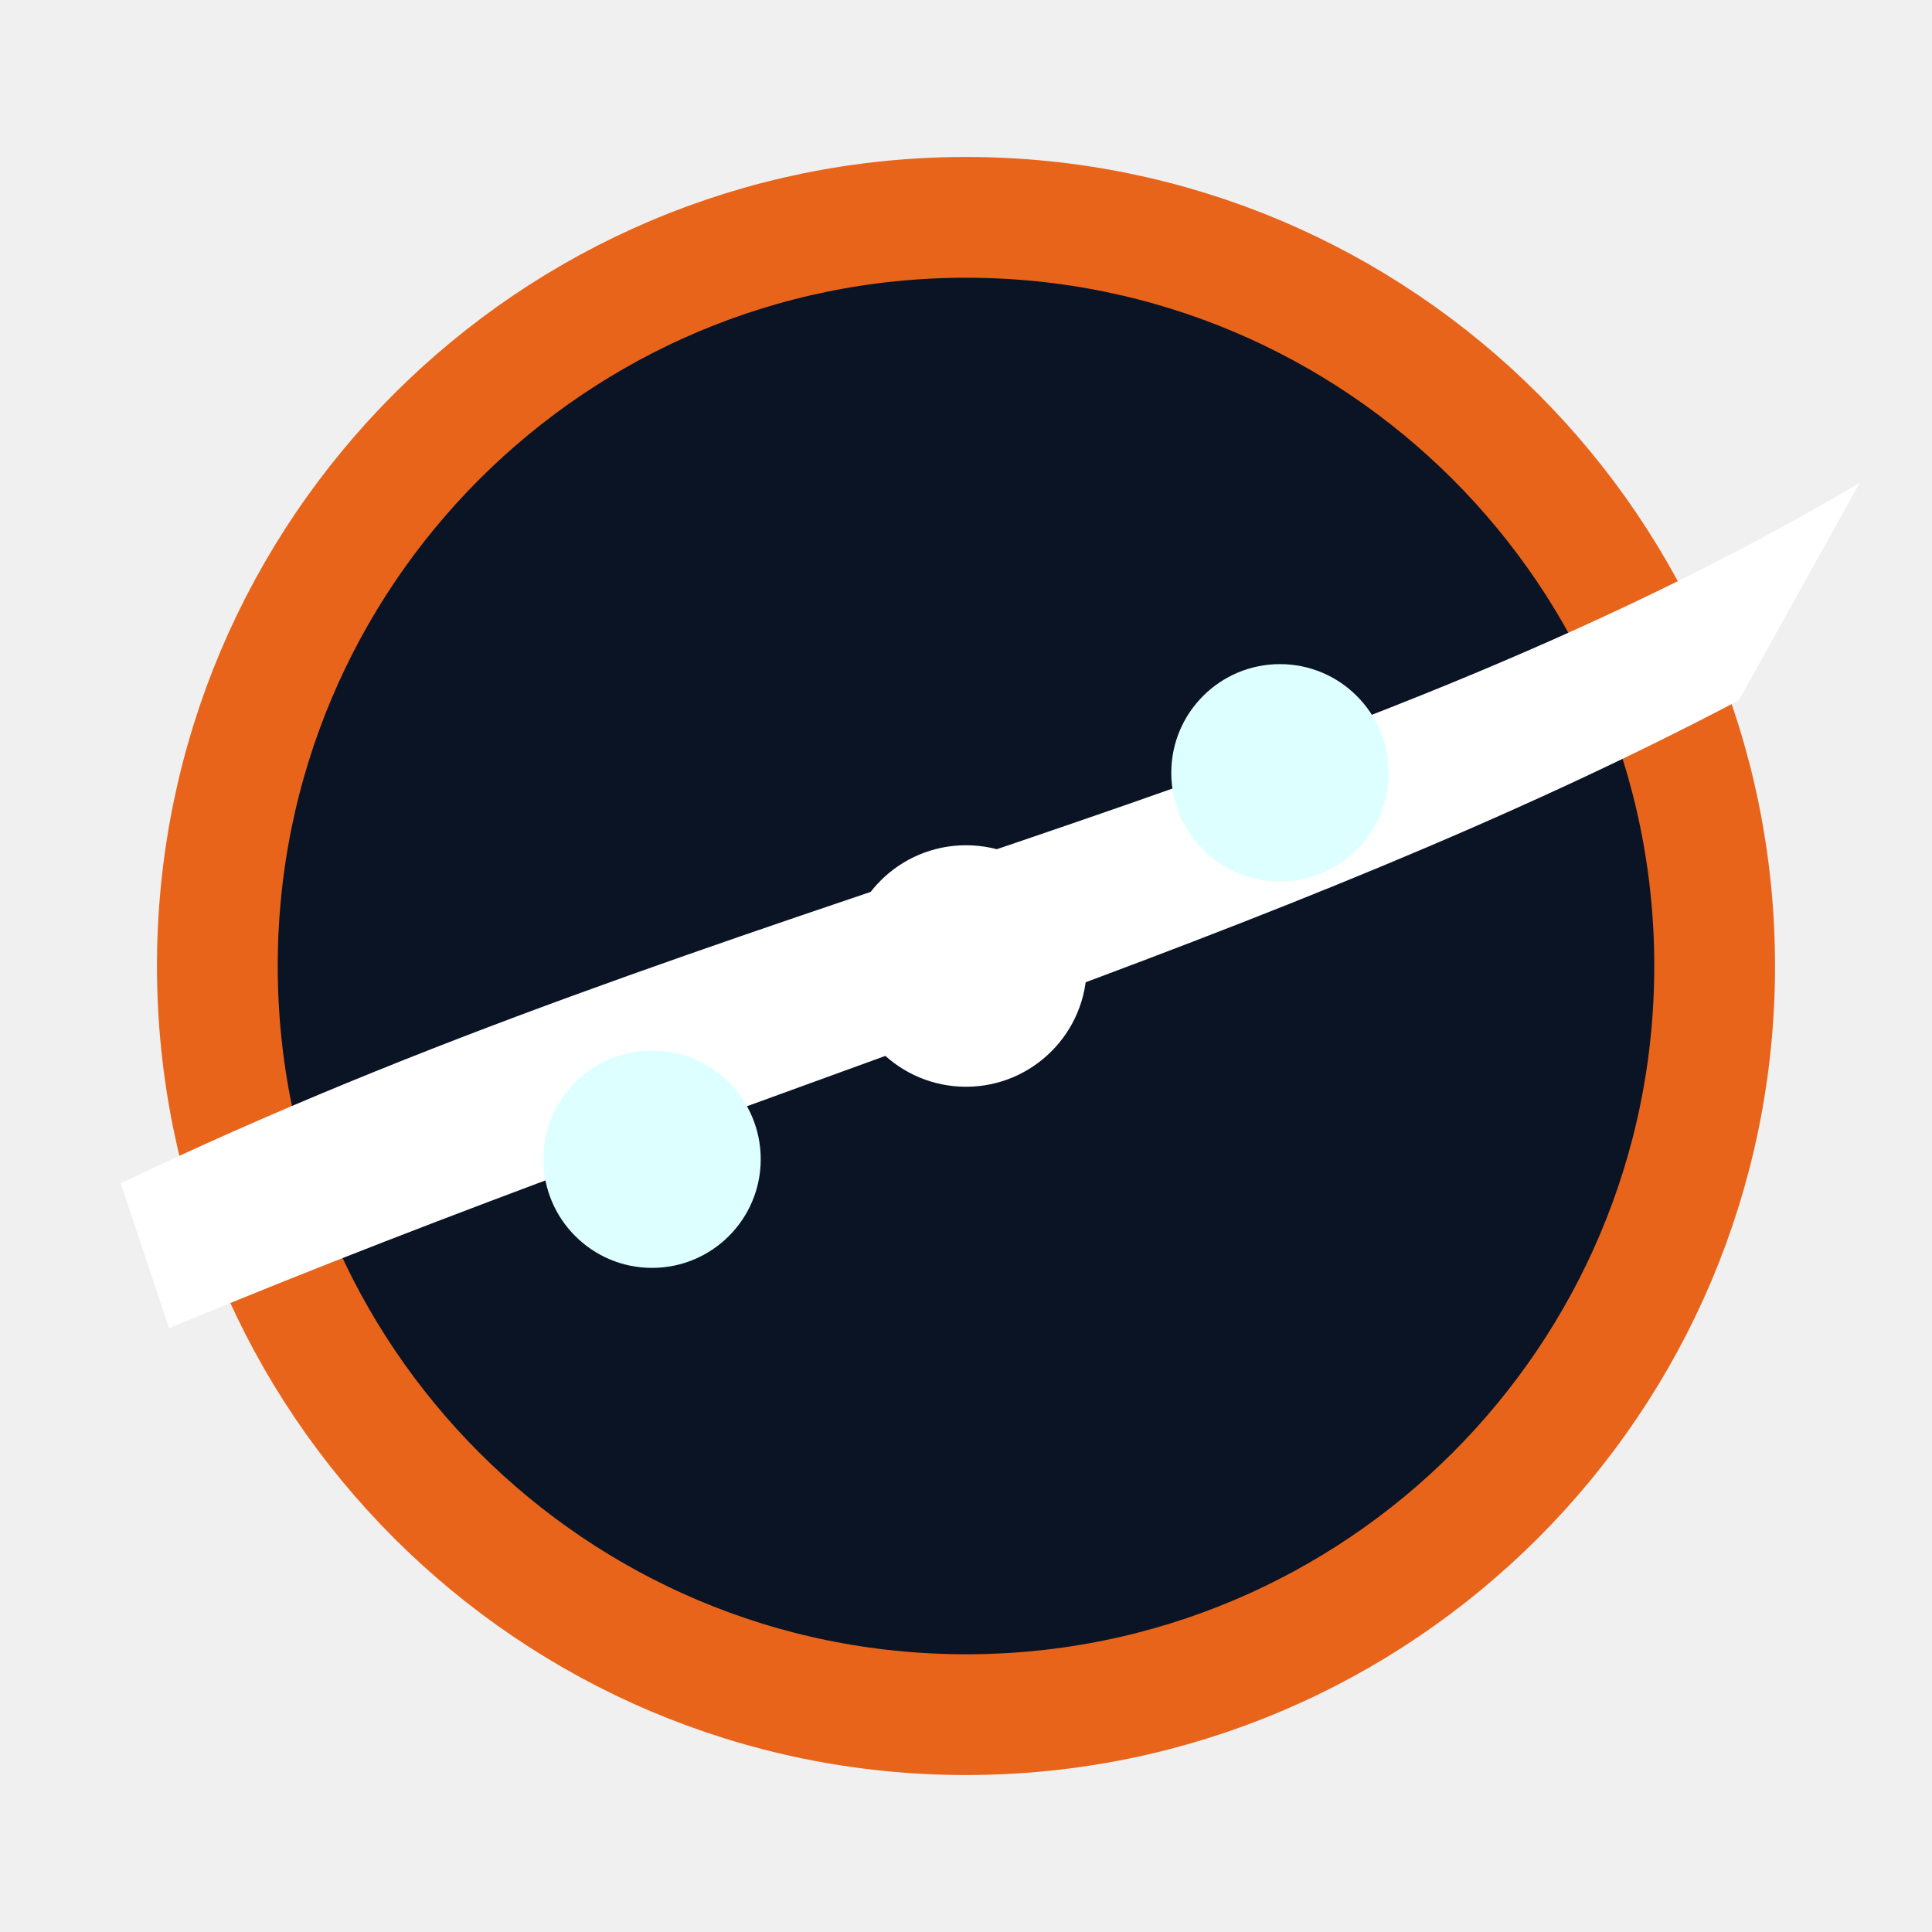
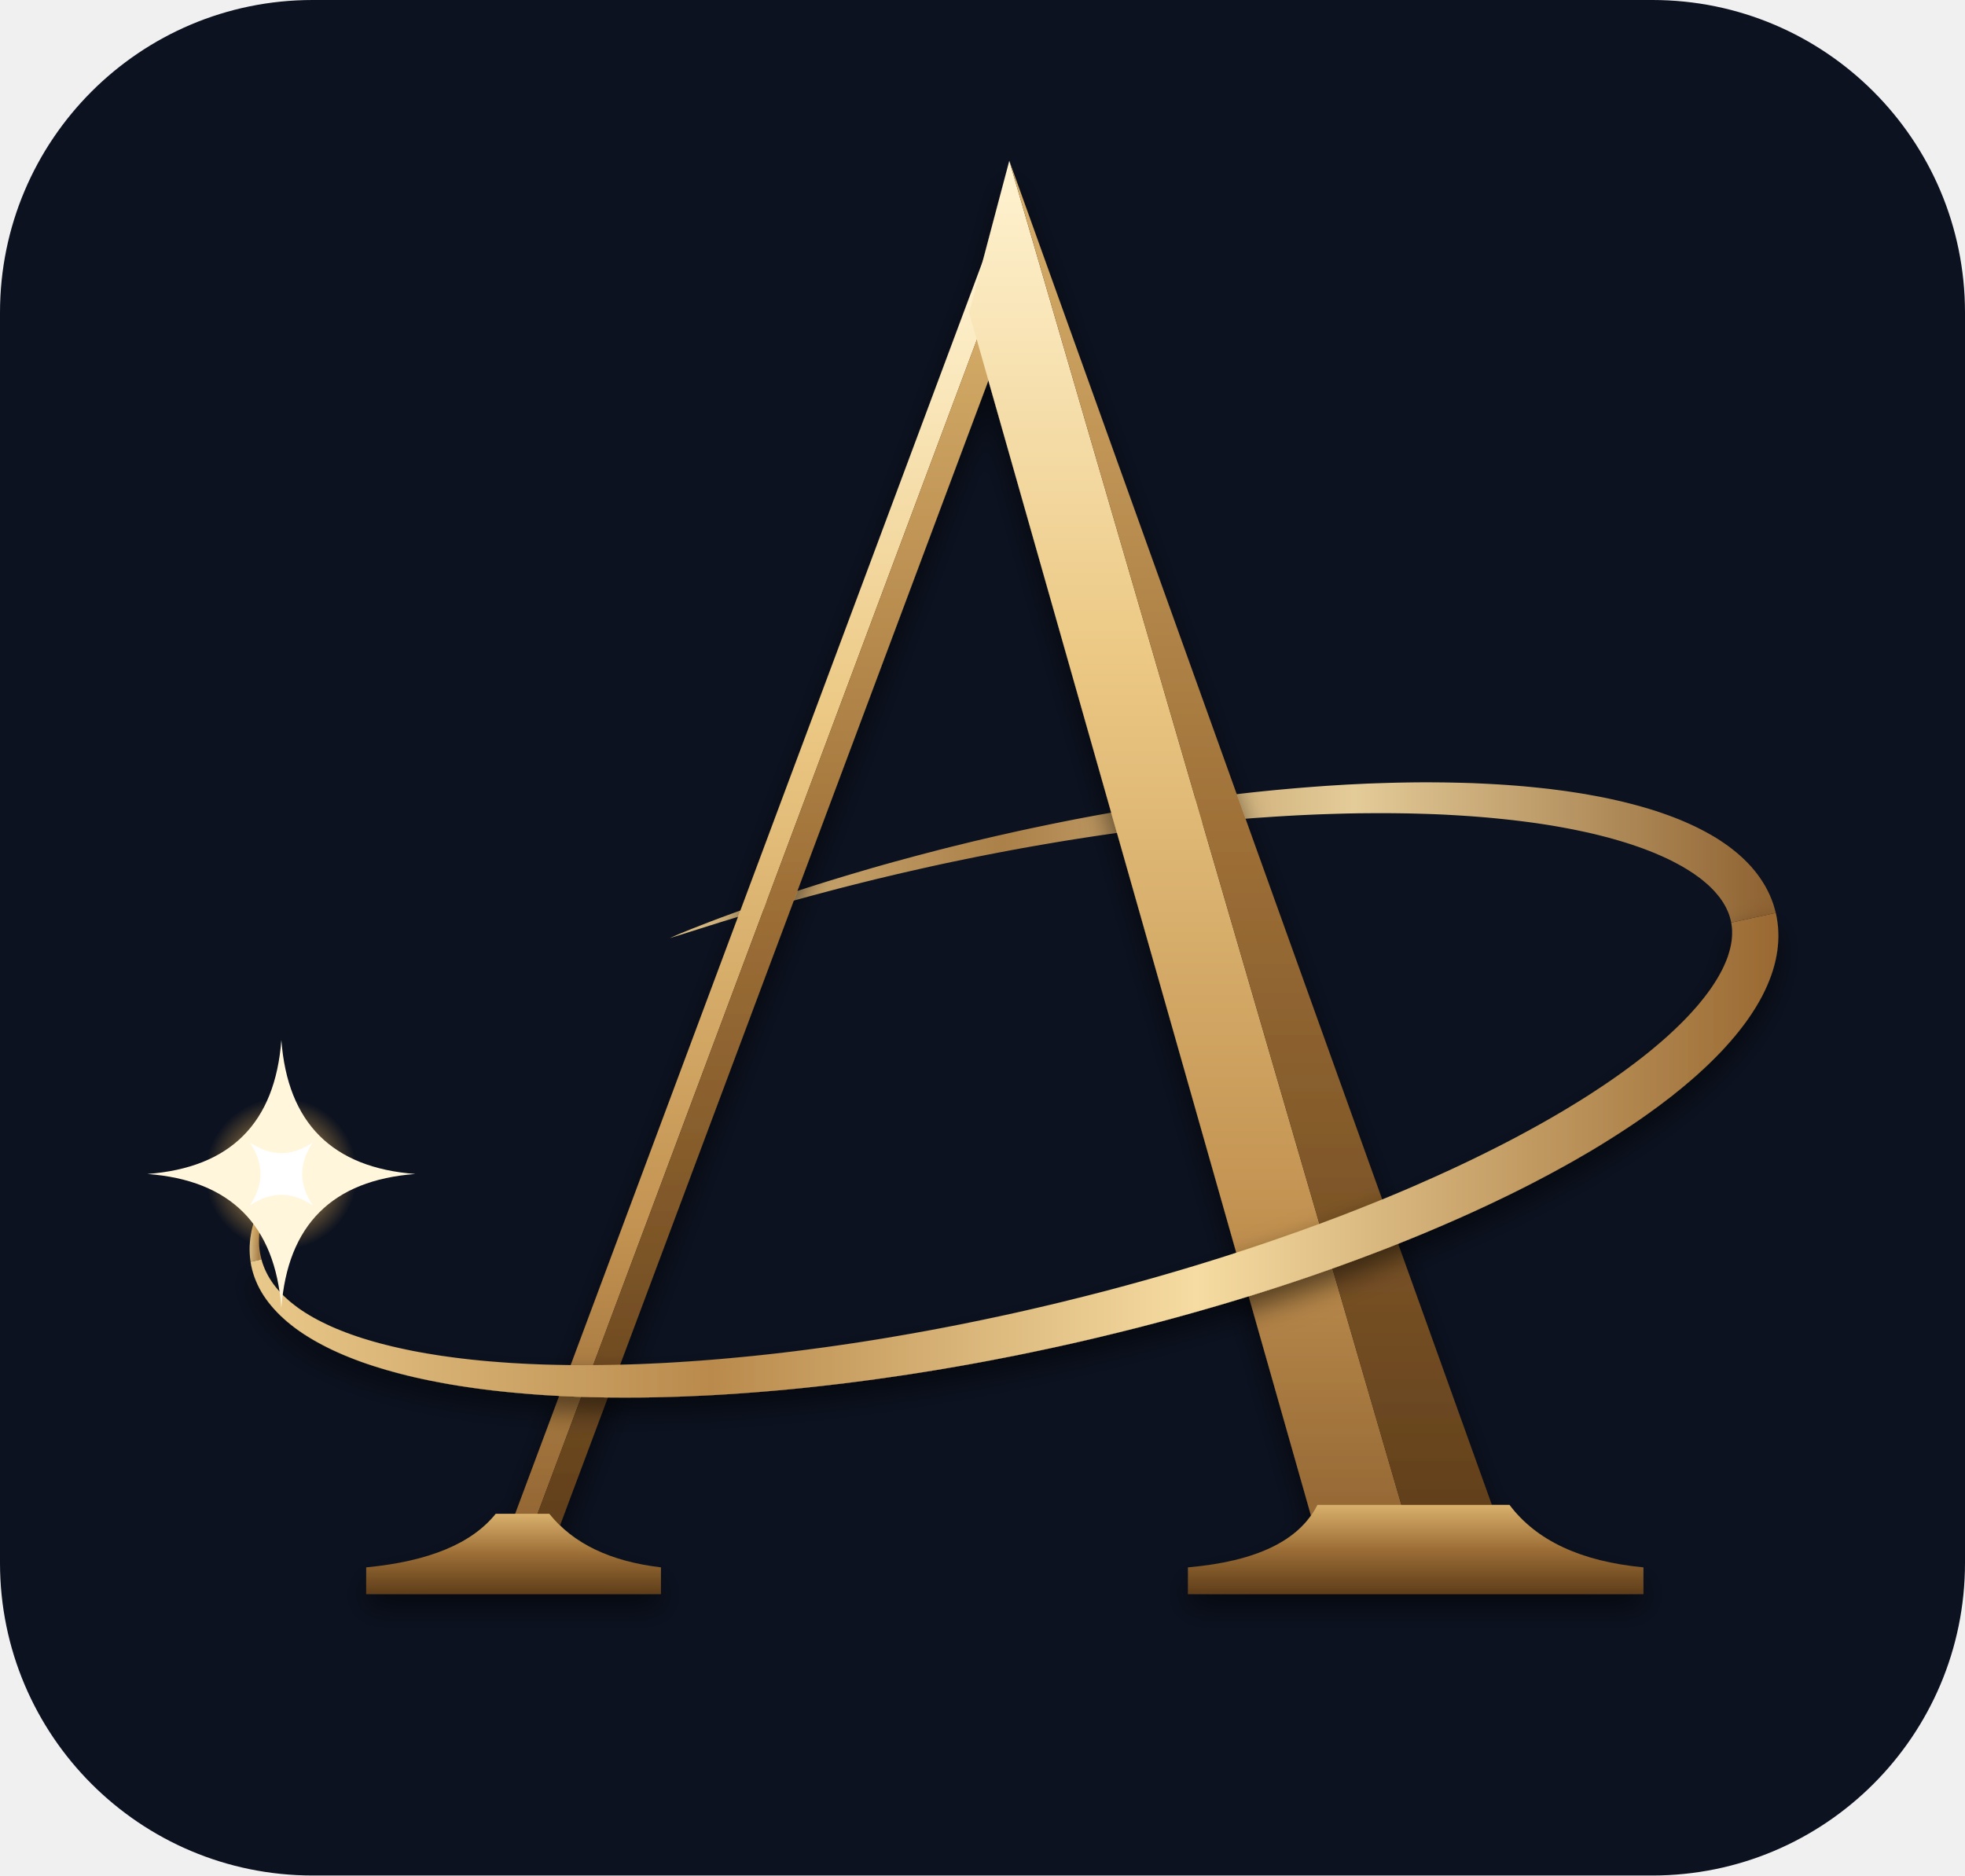
- <svg xmlns="http://www.w3.org/2000/svg" viewBox="0 0 160 160">
-   <g transform="translate(80 80)">
-     <circle r="62" fill="#0b1424" stroke="#e8641b" stroke-width="10" />
-     <path d="M-70 18 C -20 -6, 30 -14, 74 -40 L 64 -22 C 26 -2, -18 10, -66 30 Z" fill="#fff" />
-     <circle cx="-26" cy="16" r="9" fill="#dff" />
-     <circle cx="0" cy="0" r="10" fill="#fff" />
-     <circle cx="26" cy="-16" r="9" fill="#dff" />
+ <svg xmlns="http://www.w3.org/2000/svg" viewBox="-20 -30 440 420" role="img" aria-label="ORION GAMES">
+   <defs>
+     <linearGradient id="og-light" x1="0" y1="0" x2="0" y2="1">
+       <stop offset="0" stop-color="#fff3d1" />
+       <stop offset="0.35" stop-color="#ecc985" />
+       <stop offset="0.75" stop-color="#c39352" />
+       <stop offset="1" stop-color="#8f6331" />
+     </linearGradient>
+     <linearGradient id="og-dark" x1="0" y1="0" x2="0" y2="1">
+       <stop offset="0" stop-color="#d9b06c" />
+       <stop offset="0.5" stop-color="#9c6e36" />
+       <stop offset="1" stop-color="#5e3d1a" />
+     </linearGradient>
+     <linearGradient id="og-ring" x1="0" y1="0" x2="1" y2="0">
+       <stop offset="0" stop-color="#e9c98b" />
+       <stop offset="0.3" stop-color="#b98a4c" />
+       <stop offset="0.62" stop-color="#f6dca2" />
+       <stop offset="1" stop-color="#9a6a33" />
+     </linearGradient>
+     <radialGradient id="og-glow">
+       <stop offset="0" stop-color="#fff8e4" stop-opacity="1" />
+       <stop offset="0.25" stop-color="#ffd98a" stop-opacity="0.8" />
+       <stop offset="1" stop-color="#ffb84a" stop-opacity="0" />
+     </radialGradient>
+     <filter id="og-shadow" x="-20%" y="-20%" width="140%" height="140%">
+       <feDropShadow dx="0" dy="3" stdDeviation="3" flood-color="#000" flood-opacity="0.55" />
+     </filter>
+   </defs>
+   <rect x="-20" y="-30" width="440" height="420" rx="70" fill="#0c1220" />
+   <path id="orion-orbit-path" d="M42.95,232.93 L41.99,234.34 L41.10,235.74 L40.30,237.14 L39.59,238.51 L38.96,239.88 L38.42,241.23 L37.96,242.57 L37.59,243.90 L37.31,245.21 L37.11,246.50 L37.00,247.78 L36.97,249.04 L37.03,250.28 L37.18,251.50 L37.41,252.70 L37.73,253.89 L38.14,255.05 L38.63,256.19 L39.20,257.31 L39.87,258.41 L40.61,259.48 L41.44,260.53 L42.36,261.56 L43.36,262.56 L44.44,263.54 L45.61,264.49 L46.85,265.42 L48.18,266.32 L49.59,267.19 L51.08,268.04 L52.65,268.86 L54.29,269.65 L56.02,270.41 L57.82,271.14 L59.70,271.84 L61.65,272.51 L63.67,273.16 L65.77,273.77 L67.94,274.35 L70.18,274.90 L72.49,275.42 L74.86,275.91 L77.31,276.36 L79.82,276.79 L82.39,277.18 L85.03,277.54 L87.73,277.87 L90.49,278.16 L93.31,278.42 L96.18,278.65 L99.11,278.84 L102.10,279.00 L105.14,279.13 L108.23,279.22 L111.37,279.28 L114.56,279.31 L117.79,279.30 L121.07,279.26 L124.39,279.19 L127.76,279.08 L131.16,278.94 L134.60,278.76 L138.08,278.56 L141.59,278.32 L145.14,278.04 L148.72,277.73 L152.32,277.39 L155.95,277.02 L159.61,276.62 L163.29,276.18 L166.99,275.71 L170.71,275.21 L174.45,274.68 L178.21,274.11 L181.98,273.52 L185.76,272.90 L189.55,272.24 L193.35,271.55 L197.15,270.84 L200.96,270.10 L204.77,269.32 L208.58,268.52 L212.39,267.69 L216.19,266.83 L219.99,265.95 L223.79,265.04 L227.57,264.10 L231.34,263.14 L235.09,262.15 L238.84,261.14 L242.56,260.10 L246.26,259.04 L249.95,257.96 L253.61,256.85 L257.24,255.72 L260.85,254.57 L264.43,253.40 L267.98,252.21 L271.50,251.00 L274.98,249.77 L278.43,248.52 L281.83,247.25 L285.20,245.97 L288.53,244.67 L291.82,243.35 L295.06,242.02 L298.25,240.68 L301.40,239.32 L304.49,237.95 L307.54,236.56 L310.53,235.17 L313.47,233.76 L316.35,232.34 L319.18,230.92 L321.94,229.48 L324.65,228.04 L327.29,226.59 L329.88,225.13 L332.39,223.67 L334.85,222.20 L337.23,220.73 L339.55,219.26 L341.80,217.78 L343.97,216.30 L346.08,214.82 L348.11,213.34 L350.07,211.86 L351.96,210.38 L353.77,208.90 L355.50,207.42 L357.16,205.95 L358.74,204.48 L360.23,203.02 L361.65,201.56 L362.99,200.11 L364.25,198.67 L365.42,197.23 L366.51,195.81 L367.52,194.39 L368.45,192.98 L369.29,191.58 L370.05,190.20 L370.72,188.83 L371.31,187.47 L371.81,186.12 L372.23,184.79 L372.56,183.47 L372.80,182.17 L372.96,180.88 L373.03,179.61 L373.01,178.36 L372.91,177.13 L372.72,175.92 L372.45,174.73 L372.09,173.55 L371.64,172.40 L371.11,171.27 L370.49,170.16 L369.79,169.07 L369.00,168.01 L368.13,166.97 L367.17,165.95 L366.13,164.96 L365.01,164.00 L363.80,163.06 L362.52,162.14 L361.15,161.26 L359.70,160.40 L358.17,159.56 L356.57,158.76 L354.88,157.98 L353.12,157.24 L351.29,156.52 L349.37,155.83 L347.39,155.17 L345.33,154.54 L343.20,153.95 L340.99,153.38 L338.72,152.84 L336.38,152.34 L333.97,151.87 L331.49,151.43 L328.95,151.02 L326.35,150.64 L323.68,150.30 L320.95,149.99 L318.16,149.71 L315.32,149.47 L312.41,149.26 L309.46,149.08 L306.44,148.93 L303.38,148.82 L300.27,148.74 L297.10,148.70 L293.89,148.69 L290.64,148.71 L287.33,148.77 L283.99,148.86 L280.61,148.98 L277.19,149.14 L273.73,149.33 L270.23,149.56 L266.70,149.81 L263.14,150.10 L259.55,150.43 L255.93,150.78 L252.29,151.17 L248.62,151.59 L244.93,152.04 L241.22,152.53 L237.49,153.04 L233.74,153.59 L229.98,154.17 L226.20,154.78 L222.42,155.42 L218.62,156.09 L214.82,156.79 L211.02,157.51 L207.21,158.27 L203.39,159.06 L199.58,159.87 L195.78,160.72 L191.98,161.59 L188.18,162.48 L184.39,163.41 L180.62,164.36 L176.85,165.33 L173.10,166.33 L169.37,167.36 L165.65,168.41 L161.96,169.48 L158.29,170.57 L154.64,171.69 L151.02,172.83 L147.42,173.99 L143.86,175.17 L140.32,176.37 L136.82,177.59 L133.36,178.83 L129.93,180.09" fill="none" stroke="none" />
+   <g id="orion-ring-back" fill="url(#og-ring)" opacity="0.92">
+     <path d="M42.95,232.93 L42.40,233.94 L41.85,234.92 L41.33,235.88 L40.85,236.84 L40.41,237.78 L40.00,238.72 L39.63,239.64 L39.30,240.55 L39.01,241.45 L38.75,242.34 L38.53,243.22 L38.35,244.09 L38.21,244.94 L38.10,245.78 L38.03,246.61 L38.00,247.43 L38.00,248.23 L38.04,249.02 L38.11,249.80 L38.22,250.56 L38.37,251.31 L38.55,252.05 L36.10,252.56 L35.99,251.69 L35.92,250.81 L35.89,249.93 L35.90,249.05 L35.96,248.17 L36.05,247.28 L36.19,246.39 L36.36,245.50 L36.58,244.60 L36.84,243.71 L37.13,242.81 L37.46,241.92 L37.84,241.02 L38.25,240.12 L38.69,239.22 L39.18,238.31 L39.71,237.41 L40.27,236.51 L40.87,235.61 L41.51,234.70 L42.20,233.81 L42.95,232.93 Z" />
+     <path d="M367.65,176.60 L367.53,176.05 L367.38,175.49 L367.21,174.94 L367.01,174.39 L366.77,173.84 L366.51,173.28 L366.21,172.73 L365.89,172.18 L365.52,171.62 L365.13,171.06 L364.69,170.51 L364.22,169.95 L363.72,169.39 L363.17,168.83 L362.59,168.27 L361.96,167.72 L361.30,167.16 L360.60,166.61 L359.85,166.07 L359.07,165.52 L358.25,164.99 L357.39,164.46 L356.49,163.93 L355.55,163.42 L354.58,162.91 L353.56,162.40 L352.51,161.91 L351.42,161.43 L350.29,160.95 L349.13,160.49 L347.92,160.03 L346.69,159.59 L345.41,159.15 L344.10,158.73 L342.76,158.32 L341.38,157.92 L339.97,157.53 L338.52,157.16 L337.05,156.79 L335.53,156.44 L333.99,156.11 L332.41,155.78 L330.81,155.47 L329.17,155.17 L327.50,154.88 L325.80,154.61 L324.08,154.35 L322.32,154.11 L320.54,153.88 L318.72,153.66 L316.88,153.46 L315.02,153.27 L313.12,153.09 L311.20,152.93 L309.26,152.78 L307.29,152.65 L305.29,152.53 L303.27,152.42 L301.23,152.33 L299.16,152.26 L297.07,152.20 L294.96,152.15 L292.83,152.12 L290.68,152.10 L288.50,152.10 L286.31,152.11 L284.10,152.13 L281.86,152.17 L279.61,152.23 L277.35,152.30 L275.06,152.38 L272.76,152.48 L270.44,152.59 L268.10,152.72 L265.76,152.86 L263.39,153.02 L261.01,153.18 L258.62,153.37 L256.22,153.57 L253.80,153.78 L251.37,154.01 L248.94,154.25 L246.49,154.50 L244.03,154.77 L241.56,155.05 L239.08,155.35 L236.59,155.66 L234.10,155.98 L231.60,156.32 L229.09,156.67 L226.58,157.03 L224.06,157.41 L221.53,157.80 L219.00,158.20 L216.47,158.62 L213.94,159.05 L211.40,159.49 L208.86,159.94 L206.32,160.41 L203.78,160.89 L201.24,161.38 L198.70,161.88 L196.16,162.40 L193.62,162.92 L191.08,163.46 L188.55,164.01 L186.02,164.58 L183.49,165.15 L180.97,165.73 L178.45,166.33 L175.94,166.93 L173.43,167.55 L170.93,168.18 L168.44,168.81 L165.96,169.46 L163.48,170.12 L161.01,170.78 L158.55,171.46 L156.11,172.14 L153.67,172.84 L151.24,173.54 L148.83,174.25 L146.42,174.96 L144.03,175.69 L141.65,176.42 L139.28,177.16 L136.93,177.90 L134.59,178.64 L132.26,179.38 L129.93,180.09 L129.93,180.09 L132.16,179.12 L134.43,178.19 L136.72,177.29 L139.02,176.40 L141.34,175.52 L143.68,174.66 L146.04,173.80 L148.41,172.96 L150.79,172.12 L153.19,171.30 L155.60,170.49 L158.02,169.69 L160.45,168.90 L162.90,168.12 L165.35,167.35 L167.82,166.60 L170.29,165.85 L172.77,165.12 L175.26,164.39 L177.76,163.68 L180.26,162.98 L182.78,162.30 L185.29,161.62 L187.81,160.96 L190.34,160.30 L192.87,159.66 L195.40,159.04 L197.93,158.42 L200.47,157.82 L203.01,157.23 L205.55,156.66 L208.09,156.09 L210.63,155.54 L213.17,155.01 L215.71,154.48 L218.24,153.97 L220.78,153.47 L223.31,152.99 L225.83,152.52 L228.35,152.07 L230.87,151.63 L233.38,151.20 L235.89,150.78 L238.39,150.39 L240.88,150.00 L243.36,149.63 L245.84,149.27 L248.31,148.93 L250.76,148.60 L253.21,148.29 L255.65,147.99 L258.07,147.71 L260.49,147.44 L262.89,147.19 L265.28,146.95 L267.66,146.73 L270.02,146.52 L272.37,146.33 L274.71,146.15 L277.03,145.98 L279.33,145.84 L281.62,145.70 L283.89,145.59 L286.14,145.48 L288.38,145.40 L290.59,145.33 L292.79,145.27 L294.97,145.23 L297.13,145.20 L299.27,145.19 L301.39,145.20 L303.49,145.22 L305.57,145.26 L307.62,145.31 L309.66,145.37 L311.67,145.46 L313.65,145.56 L315.62,145.67 L317.56,145.80 L319.47,145.94 L321.37,146.10 L323.23,146.28 L325.07,146.47 L326.89,146.67 L328.68,146.90 L330.44,147.13 L332.18,147.39 L333.88,147.65 L335.57,147.94 L337.22,148.24 L338.85,148.55 L340.44,148.88 L342.01,149.23 L343.56,149.59 L345.07,149.97 L346.55,150.36 L348.01,150.77 L349.43,151.19 L350.83,151.63 L352.19,152.09 L353.52,152.56 L354.83,153.05 L356.10,153.55 L357.35,154.08 L358.56,154.62 L359.74,155.17 L360.89,155.75 L362.01,156.34 L363.10,156.95 L364.16,157.57 L365.18,158.22 L366.17,158.89 L367.13,159.57 L368.05,160.28 L368.94,161.00 L369.80,161.75 L370.62,162.52 L371.41,163.31 L372.16,164.12 L372.87,164.96 L373.54,165.81 L374.17,166.69 L374.76,167.59 L375.31,168.51 L375.81,169.45 L376.27,170.41 L376.68,171.39 L377.05,172.39 L377.36,173.41 L377.63,174.43 Z" />
+   </g>
+   <g id="orion-a" filter="url(#og-shadow)">
+     <path d="M201,26 L92,318 L97,318 L204,32 Z" fill="url(#og-light)" />
+     <path d="M204,32 L97,318 L103,318 L207,40 Z" fill="url(#og-dark)" />
+     <path d="M206,6 L297,318 L276,318 L197,40 Z" fill="url(#og-light)" />
+     <path d="M206,6 L318,318 L297,318 Z" fill="url(#og-dark)" />
+     <path d="M62,327 L128,327 L128,321 Q111,319 103,309 L91,309 Q83,319 62,321 Z" fill="url(#og-dark)" />
+     <path d="M246,327 L348,327 L348,321 Q327,319 318,307 L275,307 Q269,319 246,321 Z" fill="url(#og-dark)" />
+   </g>
+   <g id="orion-ring-front" fill="url(#og-ring)" filter="url(#og-shadow)">
+     <path d="M38.55,252.05 L38.76,252.78 L39.01,253.49 L39.29,254.19 L39.61,254.88 L39.96,255.56 L40.34,256.23 L40.76,256.89 L41.21,257.54 L41.69,258.17 L42.21,258.80 L42.77,259.42 L43.35,260.03 L43.98,260.63 L44.64,261.22 L45.33,261.80 L46.06,262.37 L46.82,262.94 L47.62,263.49 L48.45,264.03 L49.32,264.56 L50.22,265.08 L51.16,265.59 L52.14,266.09 L53.15,266.58 L54.19,267.06 L55.27,267.53 L56.38,267.98 L57.53,268.43 L58.71,268.86 L59.92,269.28 L61.17,269.69 L62.45,270.08 L63.77,270.47 L65.11,270.84 L66.49,271.19 L67.90,271.54 L69.34,271.87 L70.82,272.19 L72.32,272.50 L73.85,272.79 L75.42,273.07 L77.02,273.33 L78.64,273.59 L80.29,273.82 L81.98,274.05 L83.69,274.26 L85.43,274.46 L87.19,274.64 L88.98,274.81 L90.81,274.96 L92.65,275.10 L94.52,275.23 L96.42,275.34 L98.34,275.44 L100.29,275.52 L102.26,275.59 L104.26,275.64 L106.27,275.68 L108.31,275.71 L110.38,275.72 L112.46,275.71 L114.57,275.69 L116.69,275.66 L118.84,275.61 L121.01,275.55 L123.19,275.48 L125.40,275.38 L127.62,275.28 L129.86,275.16 L132.12,275.02 L134.39,274.87 L136.68,274.71 L138.98,274.53 L141.30,274.34 L143.64,274.13 L145.99,273.91 L148.35,273.68 L150.73,273.43 L153.11,273.17 L155.51,272.89 L157.92,272.60 L160.34,272.29 L162.77,271.97 L165.21,271.64 L167.66,271.29 L170.12,270.93 L172.59,270.56 L175.06,270.17 L177.54,269.77 L180.02,269.35 L182.52,268.92 L185.01,268.48 L187.51,268.03 L190.02,267.56 L192.52,267.08 L195.03,266.59 L197.54,266.08 L200.06,265.56 L202.57,265.03 L205.09,264.49 L207.60,263.94 L210.11,263.37 L212.62,262.79 L215.13,262.20 L217.64,261.60 L220.14,260.98 L222.64,260.36 L225.14,259.72 L227.63,259.08 L230.11,258.42 L232.59,257.75 L235.06,257.07 L237.53,256.38 L239.99,255.68 L242.43,254.97 L244.87,254.25 L247.30,253.52 L249.72,252.78 L252.13,252.03 L254.53,251.27 L256.91,250.50 L259.29,249.73 L261.65,248.94 L263.99,248.15 L266.33,247.34 L268.64,246.53 L270.95,245.72 L273.23,244.89 L275.51,244.06 L277.76,243.21 L280.00,242.37 L282.22,241.51 L284.42,240.65 L286.60,239.78 L288.76,238.91 L290.90,238.03 L293.03,237.14 L295.13,236.25 L297.21,235.35 L299.26,234.44 L301.30,233.54 L303.31,232.62 L305.30,231.71 L307.27,230.78 L309.21,229.86 L311.12,228.93 L313.02,227.99 L314.88,227.06 L316.72,226.12 L318.53,225.18 L320.32,224.23 L322.08,223.28 L323.81,222.33 L325.51,221.38 L327.18,220.43 L328.83,219.47 L330.44,218.52 L332.02,217.56 L333.58,216.60 L335.10,215.65 L336.59,214.69 L338.05,213.73 L339.48,212.78 L340.88,211.82 L342.24,210.87 L343.57,209.92 L344.87,208.96 L346.13,208.02 L347.36,207.07 L348.56,206.13 L349.72,205.19 L350.84,204.25 L351.94,203.32 L352.99,202.40 L354.01,201.47 L354.99,200.56 L355.94,199.64 L356.85,198.74 L357.73,197.84 L358.56,196.95 L359.36,196.06 L360.13,195.19 L360.85,194.32 L361.54,193.46 L362.19,192.61 L362.81,191.77 L363.38,190.95 L363.92,190.13 L364.43,189.32 L364.89,188.53 L365.32,187.75 L365.72,186.98 L366.07,186.23 L366.40,185.49 L366.69,184.77 L366.94,184.06 L367.16,183.36 L367.35,182.68 L367.51,182.02 L367.64,181.37 L367.74,180.73 L367.80,180.11 L367.85,179.50 L367.86,178.90 L367.85,178.32 L367.81,177.74 L367.74,177.17 L367.65,176.60 L377.63,174.43 L377.85,175.47 L378.01,176.53 L378.13,177.59 L378.19,178.65 L378.21,179.73 L378.17,180.81 L378.09,181.89 L377.96,182.97 L377.78,184.05 L377.56,185.13 L377.29,186.21 L376.98,187.29 L376.62,188.37 L376.22,189.44 L375.78,190.51 L375.30,191.58 L374.78,192.65 L374.22,193.71 L373.62,194.77 L372.98,195.83 L372.30,196.89 L371.59,197.95 L370.84,199.00 L370.05,200.05 L369.23,201.10 L368.37,202.15 L367.47,203.20 L366.54,204.24 L365.58,205.29 L364.58,206.33 L363.55,207.37 L362.48,208.41 L361.37,209.45 L360.24,210.49 L359.07,211.52 L357.86,212.56 L356.63,213.59 L355.36,214.62 L354.06,215.66 L352.72,216.68 L351.36,217.71 L349.96,218.73 L348.53,219.76 L347.07,220.78 L345.58,221.80 L344.05,222.81 L342.50,223.82 L340.92,224.83 L339.31,225.84 L337.67,226.85 L336.00,227.85 L334.30,228.84 L332.57,229.84 L330.81,230.83 L329.03,231.81 L327.22,232.80 L325.38,233.77 L323.52,234.75 L321.63,235.72 L319.72,236.68 L317.78,237.64 L315.81,238.59 L313.82,239.54 L311.81,240.48 L309.77,241.42 L307.71,242.35 L305.63,243.27 L303.53,244.19 L301.40,245.10 L299.26,246.01 L297.09,246.91 L294.90,247.80 L292.69,248.68 L290.46,249.56 L288.22,250.42 L285.95,251.28 L283.67,252.14 L281.37,252.98 L279.06,253.82 L276.72,254.64 L274.38,255.46 L272.01,256.27 L269.63,257.07 L267.24,257.86 L264.84,258.64 L262.42,259.41 L259.98,260.18 L257.54,260.93 L255.09,261.67 L252.62,262.40 L250.14,263.12 L247.66,263.83 L245.16,264.53 L242.66,265.22 L240.14,265.90 L237.62,266.56 L235.10,267.22 L232.56,267.86 L230.02,268.49 L227.48,269.11 L224.93,269.72 L222.37,270.32 L219.82,270.90 L217.26,271.47 L214.69,272.03 L212.13,272.57 L209.56,273.11 L207.00,273.63 L204.43,274.13 L201.86,274.63 L199.30,275.11 L196.73,275.58 L194.17,276.03 L191.61,276.47 L189.06,276.90 L186.50,277.31 L183.96,277.71 L181.41,278.09 L178.88,278.46 L176.35,278.82 L173.82,279.16 L171.31,279.49 L168.80,279.81 L166.30,280.10 L163.81,280.39 L161.33,280.66 L158.85,280.92 L156.39,281.16 L153.94,281.38 L151.51,281.59 L149.08,281.79 L146.67,281.97 L144.27,282.14 L141.88,282.29 L139.51,282.43 L137.16,282.55 L134.82,282.65 L132.49,282.75 L130.19,282.82 L127.90,282.88 L125.63,282.93 L123.37,282.96 L121.14,282.97 L118.92,282.97 L116.72,282.96 L114.55,282.92 L112.39,282.88 L110.25,282.82 L108.14,282.74 L106.05,282.65 L103.98,282.54 L101.94,282.42 L99.91,282.28 L97.92,282.12 L95.94,281.95 L93.99,281.77 L92.07,281.57 L90.17,281.36 L88.30,281.13 L86.45,280.88 L84.63,280.62 L82.84,280.35 L81.08,280.06 L79.34,279.75 L77.64,279.43 L75.96,279.10 L74.31,278.75 L72.69,278.39 L71.10,278.01 L69.54,277.61 L68.01,277.20 L66.51,276.78 L65.05,276.34 L63.61,275.89 L62.21,275.43 L60.84,274.95 L59.50,274.45 L58.20,273.94 L56.93,273.42 L55.69,272.88 L54.49,272.33 L53.32,271.76 L52.19,271.18 L51.09,270.59 L50.02,269.98 L48.99,269.36 L48.00,268.73 L47.04,268.08 L46.12,267.42 L45.24,266.74 L44.39,266.05 L43.59,265.35 L42.81,264.63 L42.08,263.90 L41.39,263.16 L40.74,262.41 L40.12,261.64 L39.55,260.87 L39.01,260.08 L38.52,259.28 L38.07,258.47 L37.66,257.65 L37.30,256.82 L36.97,255.98 L36.69,255.13 L36.45,254.28 L36.25,253.42 L36.10,252.56 Z" />
+   </g>
+   <g id="orion-sparkle-at" transform="translate(43.0 232.9)">
+     <g id="orion-sparkle">
+       <circle r="17" fill="url(#og-glow)" />
+       <path d="M0.0,-30.0 Q2.1,-2.1 30.0,0.0 Q2.1,2.1 0.0,30.0 Q-2.1,2.1 -30.0,0.0 Q-2.1,-2.1 0.0,-30.0 Z" fill="#fff6dc" />
+       <path d="M0.0,-10.0 Q1.6,-1.6 10.0,0.0 Q1.6,1.6 0.0,10.0 Q-1.6,1.6 -10.0,0.0 Q-1.6,-1.6 0.0,-10.0 Z" fill="#ffffff" transform="rotate(45)" />
+     </g>
  </g>
</svg>
